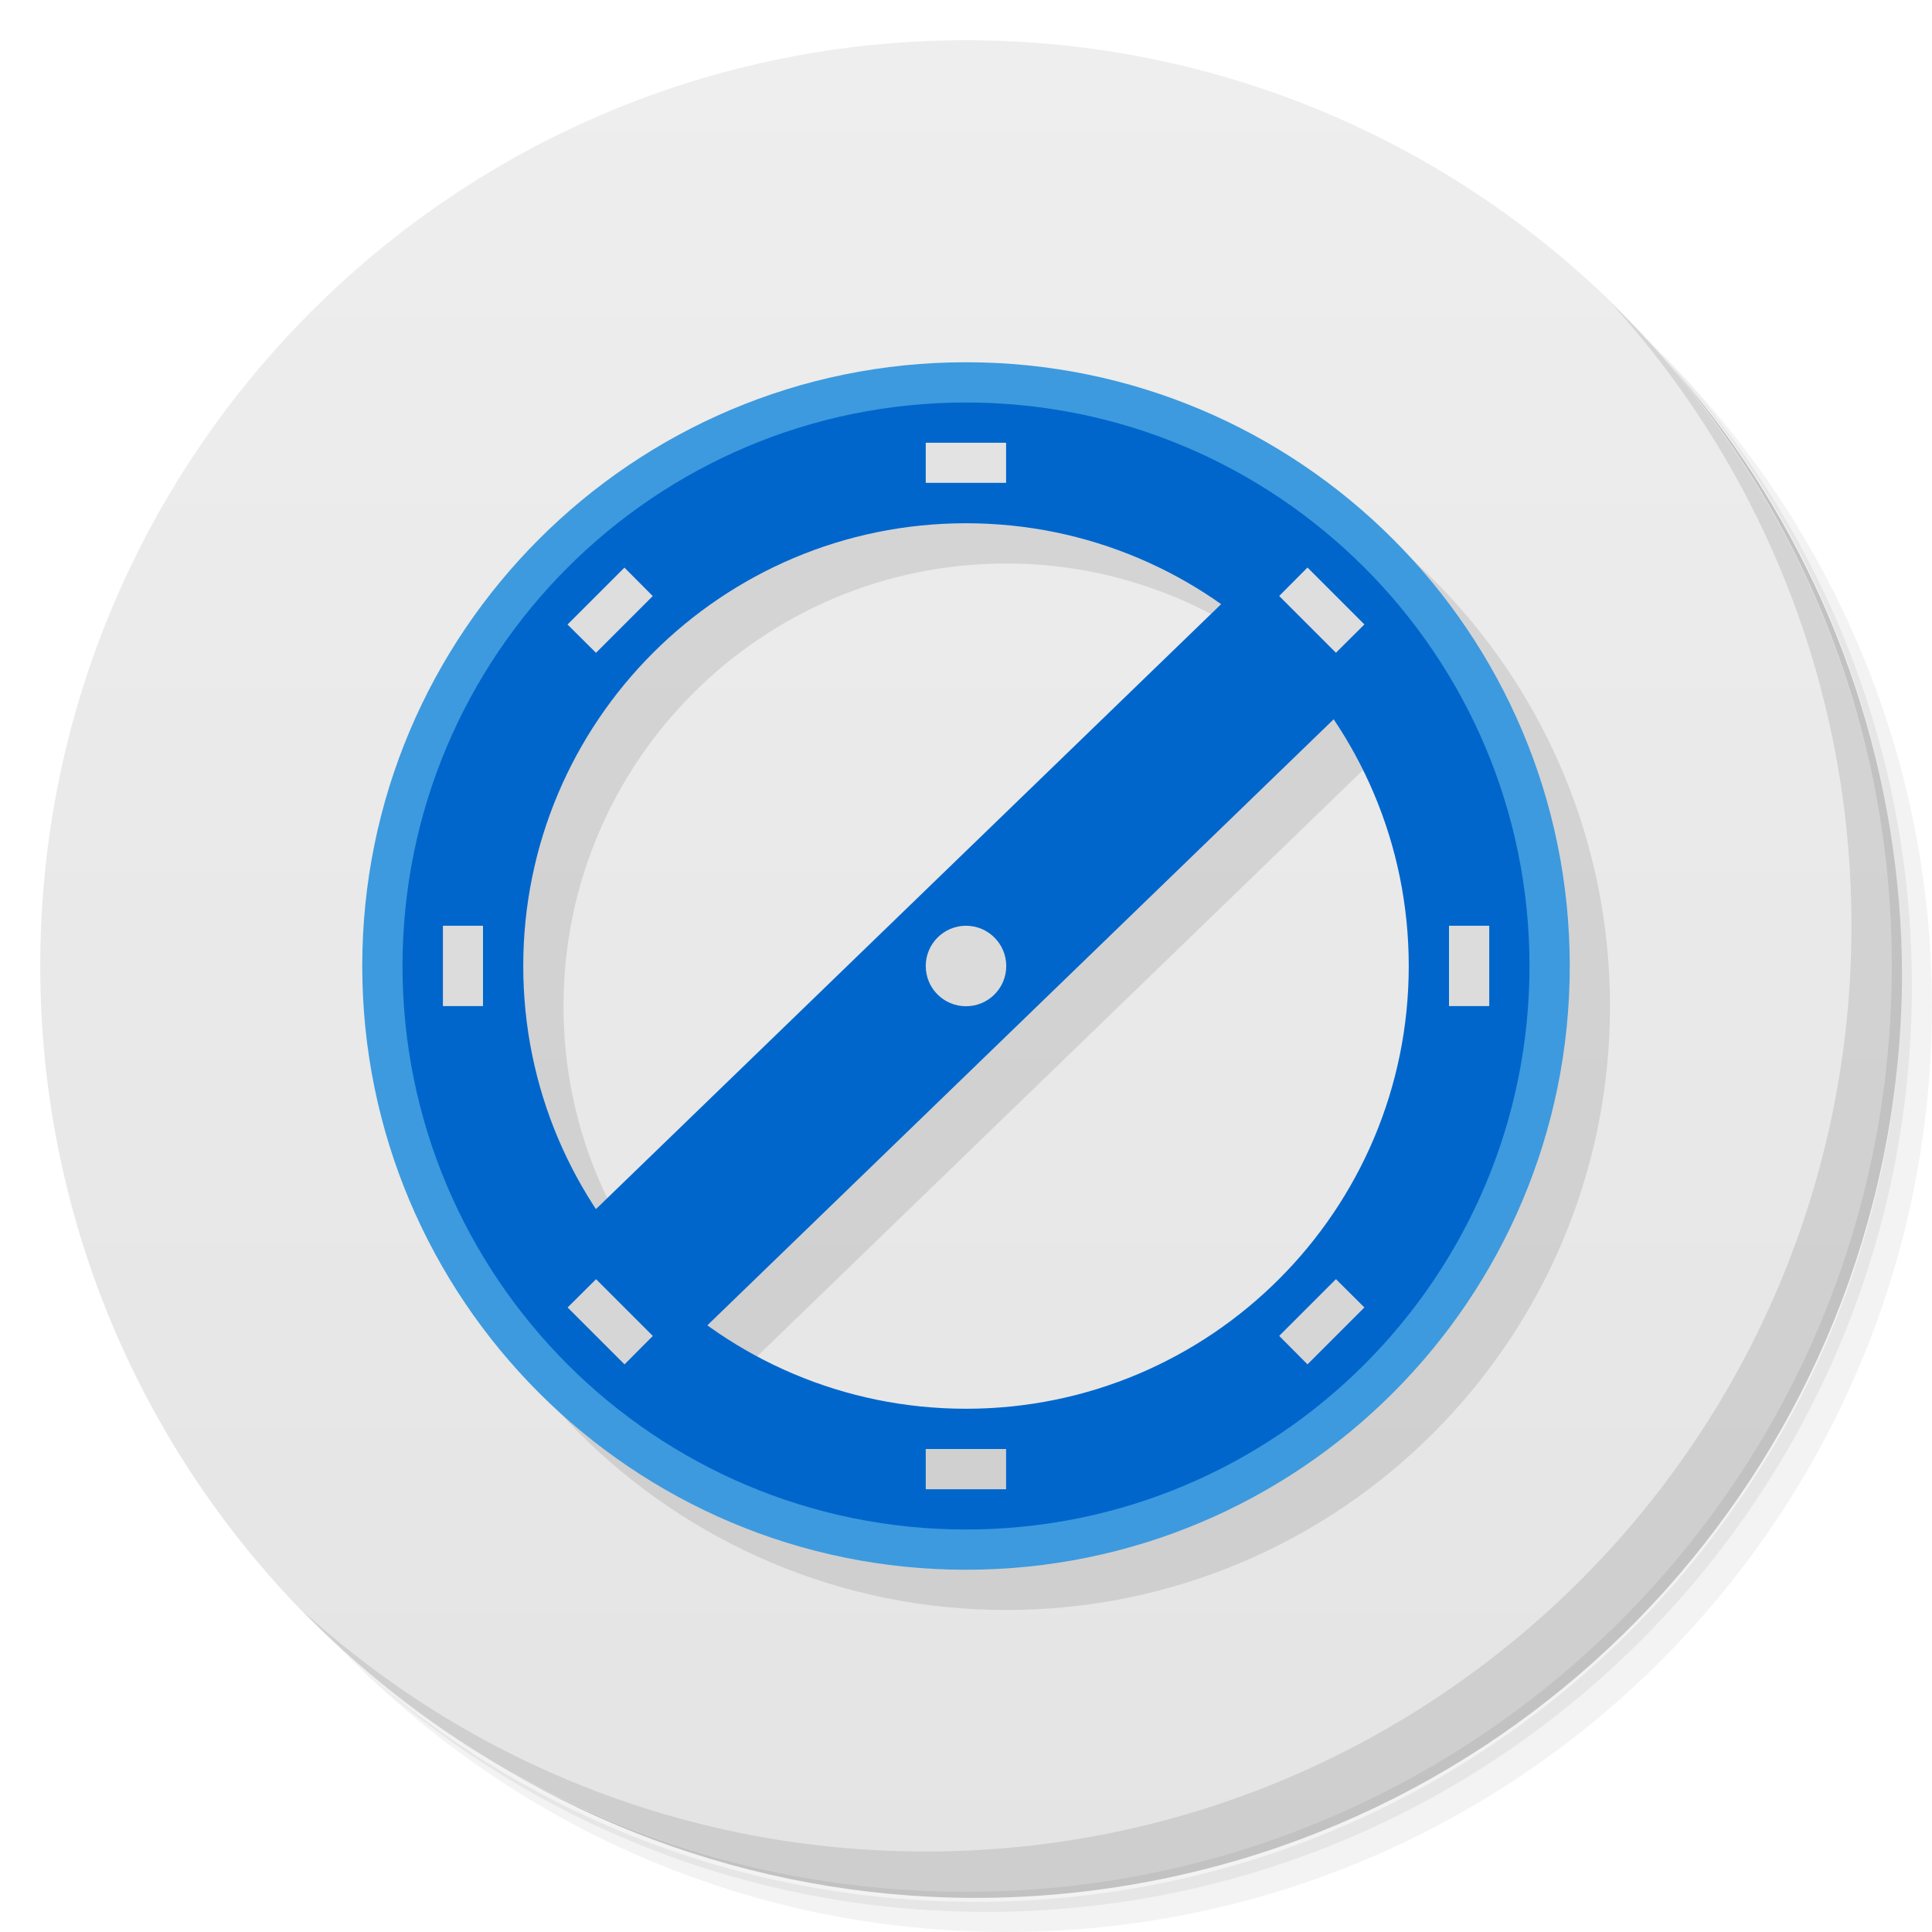
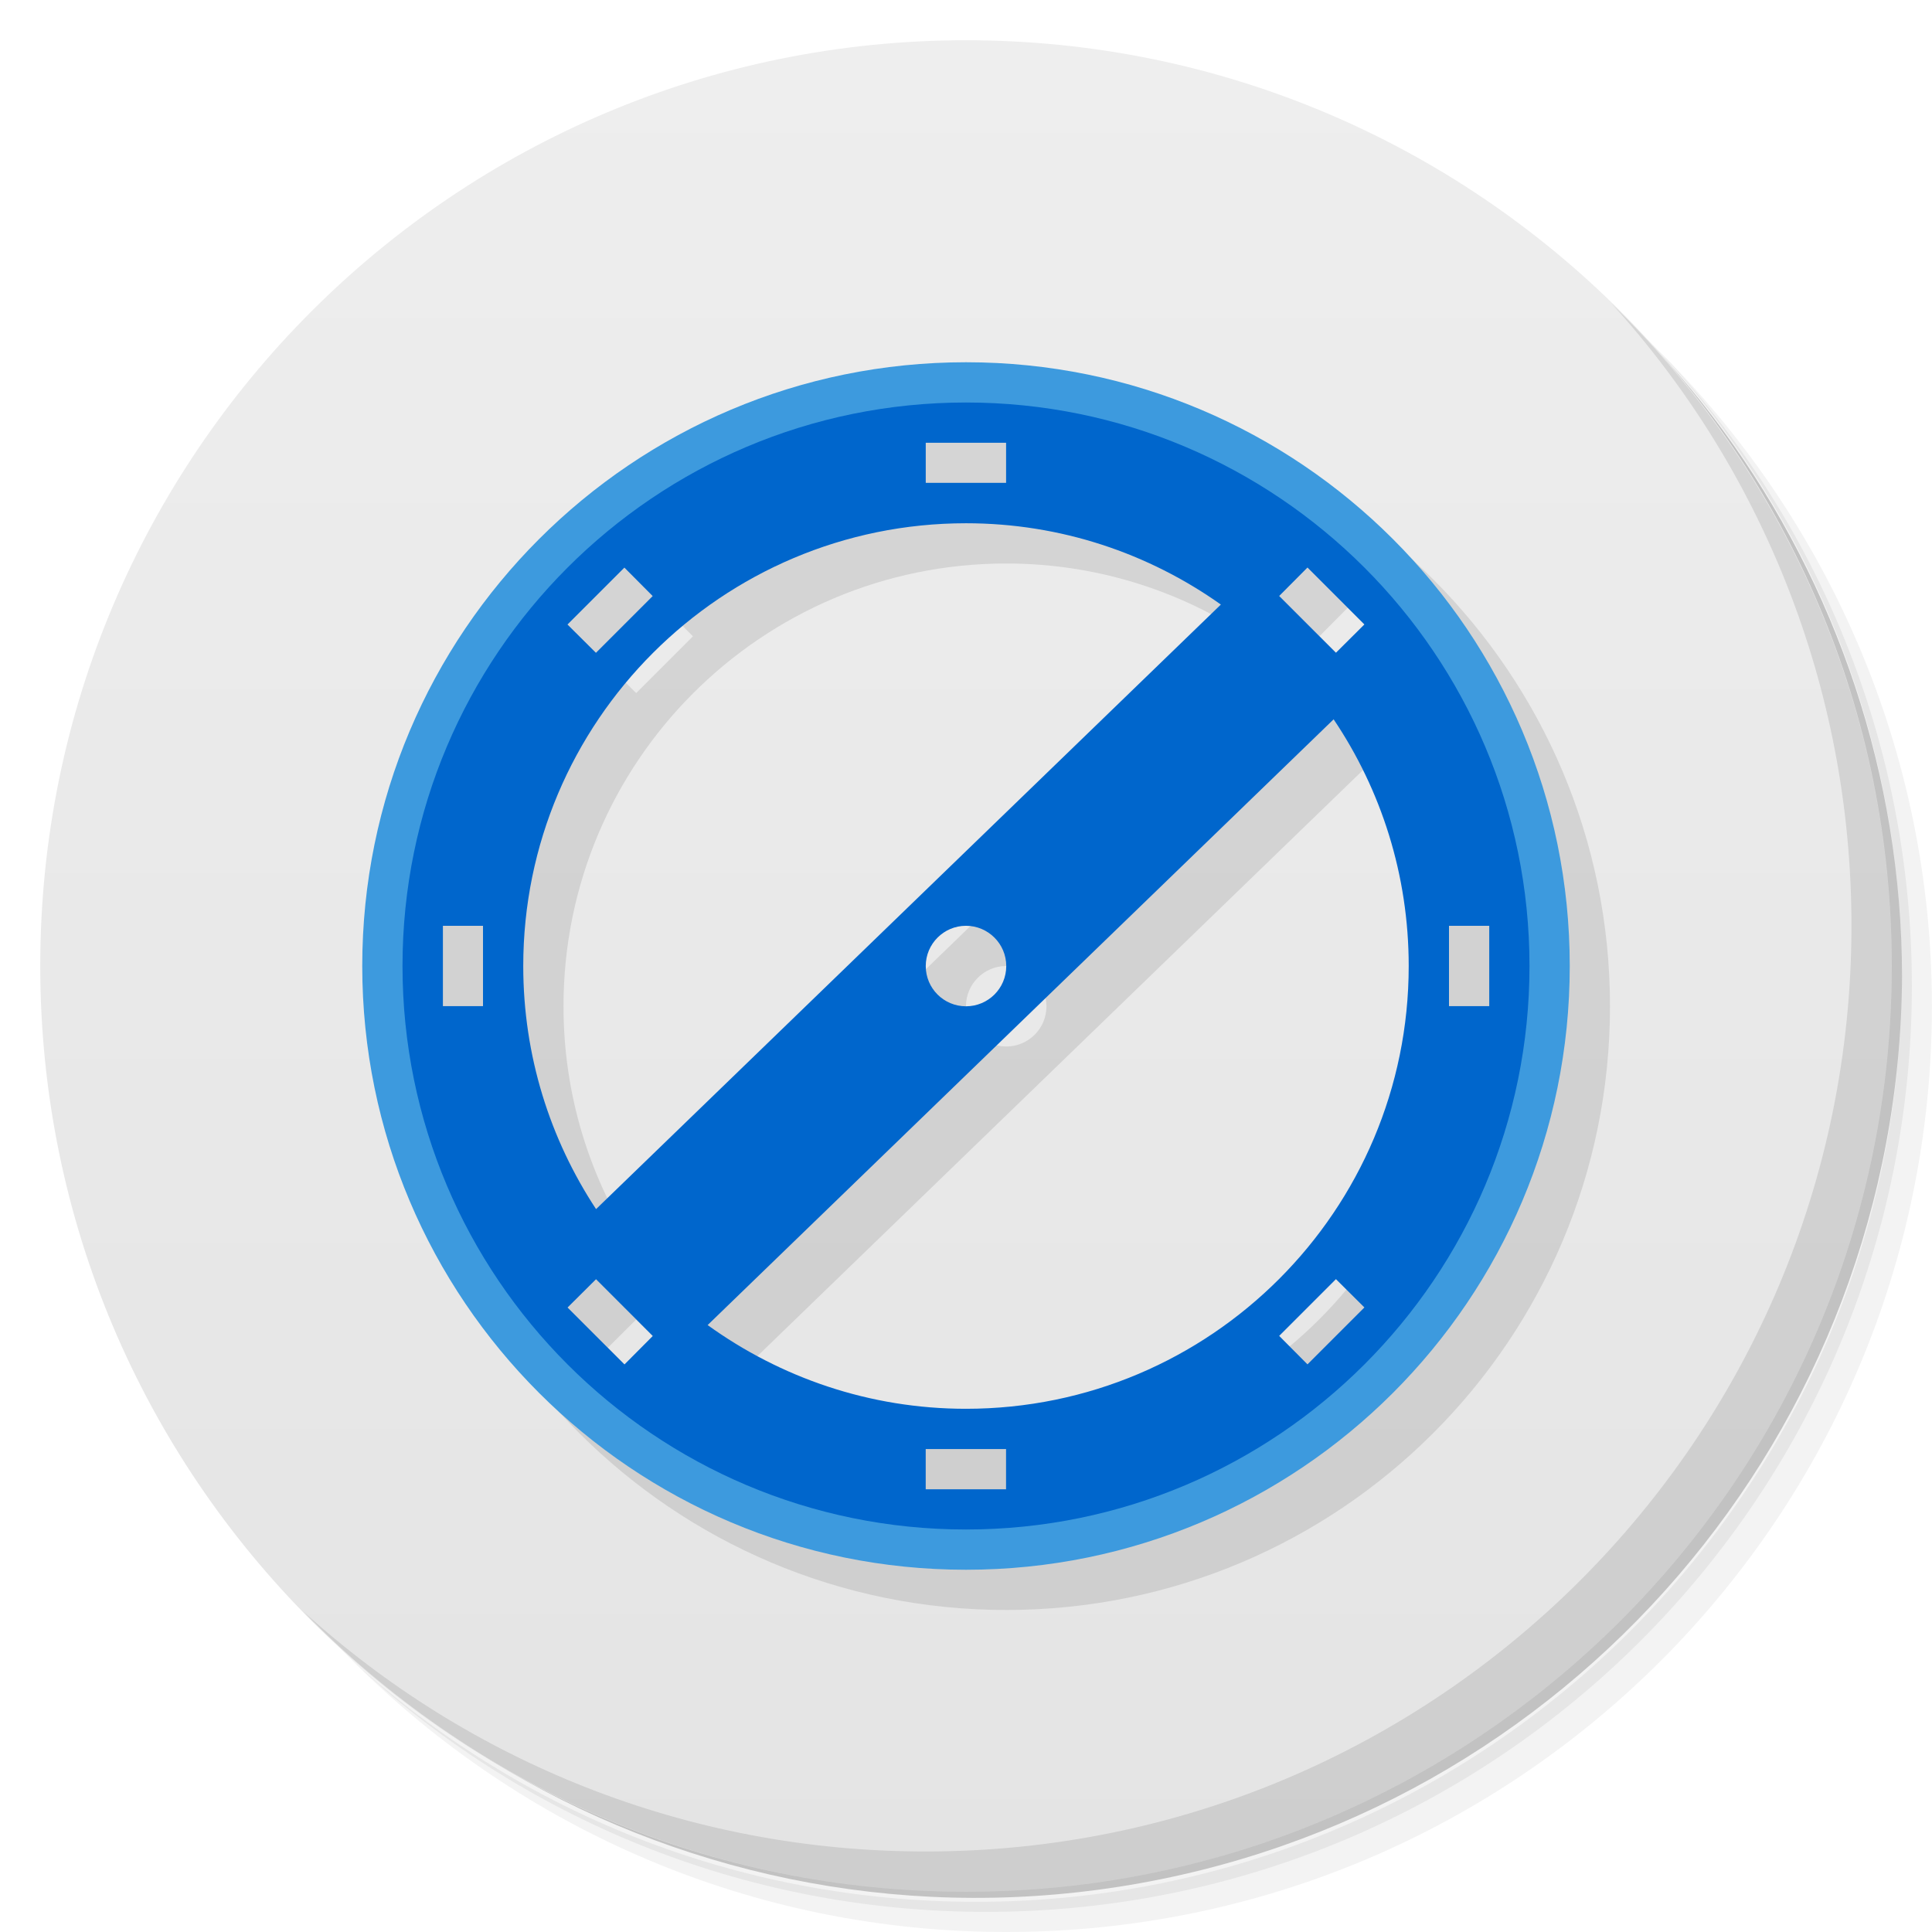
<svg xmlns="http://www.w3.org/2000/svg" viewBox="0 0 48 48">
  <defs>
    <linearGradient id="linearGradient3764" x1="1" x2="47" gradientUnits="userSpaceOnUse" gradientTransform="matrix(0,-1,1,0,-1.5e-6,48)">
      <stop style="stop-color:#e4e4e4;stop-opacity:1" />
      <stop offset="1" style="stop-color:#eee;stop-opacity:1" />
    </linearGradient>
  </defs>
  <g>
    <path d="m 36.31 5 c 5.859 4.062 9.688 10.831 9.688 18.5 c 0 12.426 -10.07 22.5 -22.5 22.5 c -7.669 0 -14.438 -3.828 -18.5 -9.688 c 1.037 1.822 2.306 3.499 3.781 4.969 c 4.085 3.712 9.514 5.969 15.469 5.969 c 12.703 0 23 -10.298 23 -23 c 0 -5.954 -2.256 -11.384 -5.969 -15.469 c -1.469 -1.475 -3.147 -2.744 -4.969 -3.781 z m 4.969 3.781 c 3.854 4.113 6.219 9.637 6.219 15.719 c 0 12.703 -10.297 23 -23 23 c -6.081 0 -11.606 -2.364 -15.719 -6.219 c 4.16 4.144 9.883 6.719 16.219 6.719 c 12.703 0 23 -10.298 23 -23 c 0 -6.335 -2.575 -12.06 -6.719 -16.219 z" style="opacity:0.05" />
    <path d="m 41.28 8.781 c 3.712 4.085 5.969 9.514 5.969 15.469 c 0 12.703 -10.297 23 -23 23 c -5.954 0 -11.384 -2.256 -15.469 -5.969 c 4.113 3.854 9.637 6.219 15.719 6.219 c 12.703 0 23 -10.298 23 -23 c 0 -6.081 -2.364 -11.606 -6.219 -15.719 z" style="opacity:0.1" />
    <path d="m 31.25 2.375 c 8.615 3.154 14.75 11.417 14.75 21.13 c 0 12.426 -10.07 22.5 -22.5 22.5 c -9.708 0 -17.971 -6.135 -21.12 -14.75 a 23 23 0 0 0 44.875 -7 a 23 23 0 0 0 -16 -21.875 z" style="opacity:0.2" />
  </g>
  <g>
    <path d="m 24 1 c 12.703 0 23 10.297 23 23 c 0 12.703 -10.297 23 -23 23 -12.703 0 -23 -10.297 -23 -23 0 -12.703 10.297 -23 23 -23 z" style="fill:url(#linearGradient3764);fill-opacity:1" />
  </g>
  <g>
    <g>
      <g transform="translate(1,1)">
        <g style="opacity:0.1">
-           <g>
-             <path d="m 25 10 c -8.285 0 -15 6.715 -15 15 c 0 8.285 6.715 15 15 15 c 8.285 0 15 -6.715 15 -15 c 0 -8.285 -6.715 -15 -15 -15 z m 0 4 c 2.359 0 4.54 0.75 6.332 2.02 l -15.523 15.02 c -1.141 -1.733 -1.809 -3.806 -1.809 -6.04 c 0 -6.074 4.926 -11 11 -11 z m 9.135 4.871 c 1.178 1.751 1.865 3.86 1.865 6.129 c 0 6.074 -4.926 11 -11 11 c -2.398 0 -4.61 -0.777 -6.418 -2.08 l 15.553 -15.05 z" transform="translate(-1,-1)" />
-           </g>
-         </g>
+      
+     </g>
      </g>
    </g>
  </g>
  <g>
    <g>
      <g>
-         <path d="M 24,9 C 15.715,9 9,15.715 9,24 9,32.285 15.715,39 24,39 32.285,39 39,32.285 39,24 39,15.715 32.285,9 24,9 m 0,2.531 c 6.887,0 12.469,5.582 12.469,12.469 0,6.887 -5.582,12.469 -12.469,12.469 -6.887,0 -12.469,-5.582 -12.469,-12.469 0,-6.887 5.582,-12.469 12.469,-12.469 m 0,0" style="fill:#3d9ade;fill-opacity:1;stroke:none;fill-rule:nonzero" />
-         <path d="m 24 10 c -7.73 0 -14 6.27 -14 14 0 7.73 6.27 14 14 14 7.73 0 14 -6.27 14 -14 0 -7.73 -6.27 -14 -14 -14 m 0 3 c 6.074 0 11 4.926 11 11 0 6.074 -4.926 11 -11 11 -6.074 0 -11 -4.926 -11 -11 0 -6.074 4.926 -11 11 -11 m 0 0" style="fill:#06c;fill-opacity:1;stroke:none;fill-rule:nonzero" />
-         <path d="M 13.793,31.02 31.77,13.625 34.551,16.5 16.574,33.895 M 13.793,31.02" style="fill:#06c;fill-opacity:1;stroke:none;fill-rule:nonzero" />
-         <path d="m 25 24 c 0 0.555 -0.449 1 -1 1 -0.551 0 -1 -0.445 -1 -1 0 -0.551 0.449 -1 1 -1 0.551 0 1 0.449 1 1 m 0 0" style="fill:#dbdbdb;fill-opacity:1;stroke:none;fill-rule:nonzero" />
-         <path d="m 23,11 1.996,0 0,0.996 -1.996,0 M 23,11" style="fill:#e3e3e3;fill-opacity:1;stroke:none;fill-rule:nonzero" />
-         <path d="m 23,36 1.996,0 0,1 L 23,37 m 0,-1" style="fill:#d0d0d0;fill-opacity:1;stroke:none;fill-rule:nonzero" />
-         <path d="m 37,23 0,1.996 -1,0 L 36,23 m 1,0" style="fill:#dcdcdc;fill-opacity:1;stroke:none;fill-rule:nonzero" />
-         <path d="m 12,23 0,1.996 -0.996,0 0,-1.996 M 12,23" style="fill:#dcdcdc;fill-opacity:1;stroke:none;fill-rule:nonzero" />
-         <path d="m 14.1,15.516 1.414,-1.414 0.703,0.707 -1.41,1.41 M 14.1,15.516" style="fill:#dedede;fill-opacity:1;stroke:none;fill-rule:nonzero" />
-         <path d="m 31.781,33.19 1.41,-1.41 0.707,0.703 -1.414,1.414 M 31.781,33.19" style="fill:#d6d6d6;fill-opacity:1;stroke:none;fill-rule:nonzero" />
-         <path d="m 32.484,14.1 1.414,1.414 -0.707,0.703 -1.41,-1.41 M 32.484,14.1" style="fill:#dedede;fill-opacity:1;stroke:none;fill-rule:nonzero" />
-         <path d="m 14.809 31.781 1.41 1.41 -0.703 0.707 -1.414 -1.414 m 0.707 -0.703" style="fill:#d6d6d6;fill-opacity:1;stroke:none;fill-rule:nonzero" />
+         <path d="m 25 10 c -8.285 0 -15 6.715 -15 15 0 8.285 6.715 15 15 15 8.285 0 15 -6.715 15 -15 0 -8.285 -6.715 -15 -15 -15 z m 0 4 c 2.359 0 4.54 0.75 6.332 2.02 l -15.523 15.02 c -1.141 -1.733 -1.809 -3.806 -1.809 -6.04 0 -6.074 4.926 -11 11 -11 m 8.484 1.1 1.414 1.414 -0.707 0.703 -1.41 -1.41 z m -16.971 0.002 0.703 0.707 -1.41 1.41 -0.707 -0.703 z m 17.621 3.77 c 1.178 1.751 1.865 3.86 1.865 6.129 0 6.074 -4.926 11 -11 11 -2.398 0 -4.61 -0.777 -6.418 -2.08 l 15.553 -15.05 m -9.135 5.129 c 0.551 0 1 0.449 1 1 0 0.555 -0.449 1 -1 1 -0.551 0 -1 -0.445 -1 -1 0 -0.551 0.449 -1 1 -1 z m -9.191 8.781 1.41 1.41 -0.703 0.707 -1.414 -1.414 z" style="fill:#000;opacity:0.1;fill-opacity:1;stroke:none;fill-rule:nonzero" />
+         <path d="m 24 9 c -8.285 0 -15 6.715 -15 15 c 0 8.285 6.715 15 15 15 c 8.285 0 15 -6.715 15 -15 c 0 -8.285 -6.715 -15 -15 -15 z m 0.1 1.5 a 13.5 13.5 0 0 1 13.5 13.5 a 13.5 13.5 0 0 1 -13.5 13.5 a 13.5 13.5 0 0 1 -13.5 -13.5 a 13.5 13.5 0 0 1 13.5 -13.5 z" style="fill:#3d9ade;fill-opacity:1;stroke:none;fill-rule:nonzero" />
+         <path d="m 24 10 c -7.73 0 -14 6.27 -14 14 c 0 7.73 6.27 14 14 14 c 7.73 0 14 -6.27 14 -14 c 0 -7.73 -6.27 -14 -14 -14 z m -1 1 l 1.996 0 l 0 0.996 l -1.996 0 l 0 -0.996 z m 1 2 c 2.359 0 4.54 0.75 6.332 2.02 l -15.523 15.02 c -1.141 -1.733 -1.809 -3.806 -1.809 -6.04 c 0 -6.074 4.926 -11 11 -11 z m 8.484 1.1 l 1.414 1.414 l -0.707 0.703 l -1.41 -1.41 l 0.703 -0.707 z m -16.971 0.002 l 0.703 0.707 l -1.41 1.41 l -0.707 -0.703 l 1.414 -1.414 z m 17.621 3.77 c 1.178 1.751 1.865 3.86 1.865 6.129 c 0 6.074 -4.926 11 -11 11 c -2.398 0 -4.61 -0.777 -6.418 -2.08 l 15.553 -15.05 z m -22.13 5.129 l 0.996 0 l 0 1.996 l -0.996 0 l 0 -1.996 z m 12.996 0 c 0.551 0 1 0.449 1 1 c 0 0.555 -0.449 1 -1 1 c -0.551 0 -1 -0.445 -1 -1 c 0 -0.551 0.449 -1 1 -1 z m 12 0 l 1 0 l 0 1.996 l -1 0 l 0 -1.996 z m -2.809 8.779 l 0.707 0.703 l -1.414 1.414 l -0.703 -0.707 l 1.41 -1.41 z m -18.383 0.002 l 1.41 1.41 l -0.703 0.707 l -1.414 -1.414 l 0.707 -0.703 z m 8.191 4.219 l 1.996 0 l 0 1 l -1.996 0 l 0 -1 z" style="fill:#06c;fill-opacity:1;stroke:none;fill-rule:nonzero" />
      </g>
    </g>
  </g>
  <g>
    <path d="m 40.03 7.531 c 3.712 4.084 5.969 9.514 5.969 15.469 0 12.703 -10.297 23 -23 23 c -5.954 0 -11.384 -2.256 -15.469 -5.969 4.178 4.291 10.01 6.969 16.469 6.969 c 12.703 0 23 -10.298 23 -23 0 -6.462 -2.677 -12.291 -6.969 -16.469 z" style="opacity:0.1" />
  </g>
</svg>
